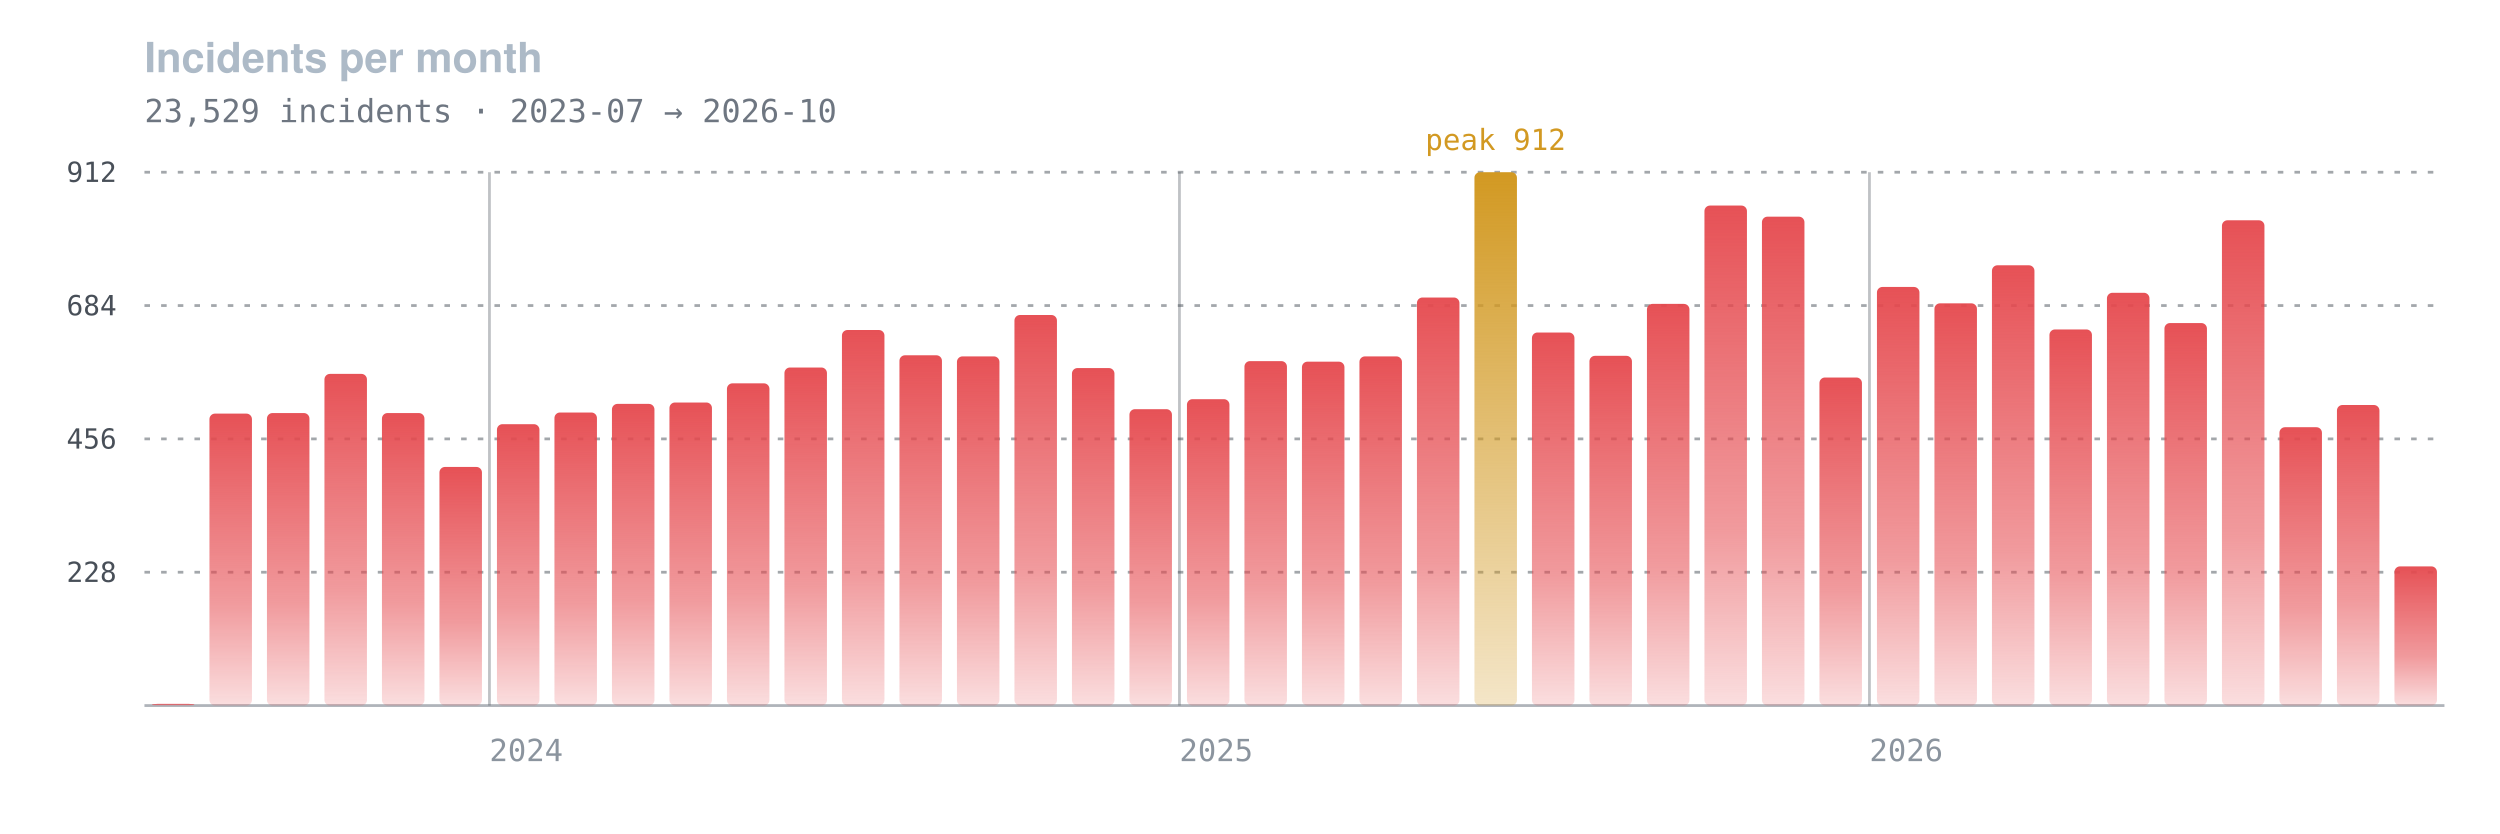
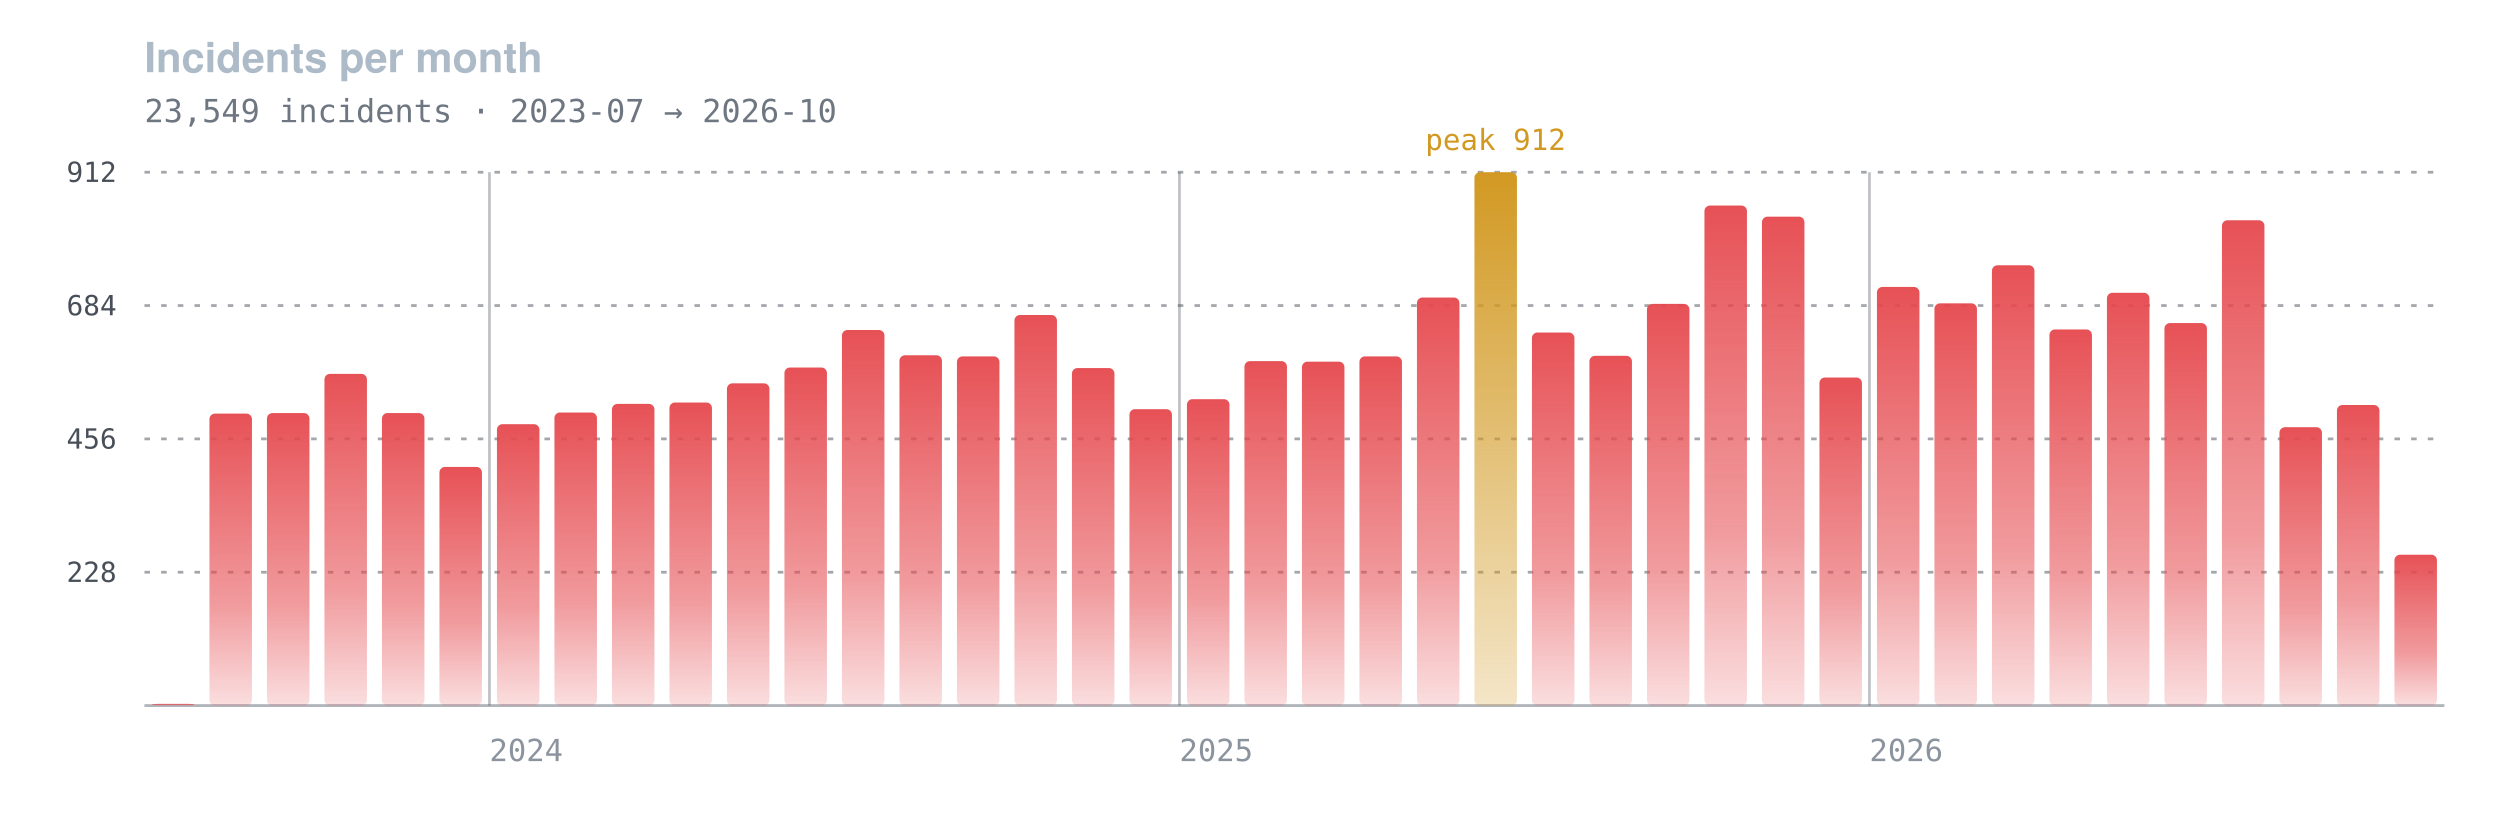
<svg xmlns="http://www.w3.org/2000/svg" viewBox="0 0 900 300" width="900" height="300" role="img">
  <defs>
    <linearGradient id="bg" x1="0" y1="0" x2="0" y2="1">
      <stop offset="0%" stop-color="#e5484d" stop-opacity="0.95" />
      <stop offset="65%" stop-color="#e5484d" stop-opacity="0.55" />
      <stop offset="100%" stop-color="#e5484d" stop-opacity="0.18" />
    </linearGradient>
    <linearGradient id="pk" x1="0" y1="0" x2="0" y2="1">
      <stop offset="0%" stop-color="#d29922" stop-opacity="1" />
      <stop offset="100%" stop-color="#d29922" stop-opacity="0.25" />
    </linearGradient>
  </defs>
  <text x="52" y="26" fill="#adbac7" font-size="15" font-family="-apple-system,BlinkMacSystemFont,Segoe UI,Helvetica,Arial,sans-serif" font-weight="600">Incidents per month</text>
-   <text x="52" y="44" fill="#6e7681" font-size="11.5" font-family="ui-monospace,SFMono-Regular,Menlo,Consolas,monospace">23,529 incidents · 2023-07 → 2026-10</text>
+   <text x="52" y="44" fill="#6e7681" font-size="11.5" font-family="ui-monospace,SFMono-Regular,Menlo,Consolas,monospace">23,549 incidents · 2023-07 → 2026-10</text>
  <line x1="52" y1="206.0" x2="880" y2="206.0" stroke="#484f58" stroke-width="1" stroke-dasharray="2 4" opacity="0.5" />
  <text x="42" y="209.5" fill="#484f58" font-size="10" font-family="ui-monospace,SFMono-Regular,Menlo,Consolas,monospace" text-anchor="end">228</text>
  <line x1="52" y1="158.0" x2="880" y2="158.0" stroke="#484f58" stroke-width="1" stroke-dasharray="2 4" opacity="0.5" />
  <text x="42" y="161.5" fill="#484f58" font-size="10" font-family="ui-monospace,SFMono-Regular,Menlo,Consolas,monospace" text-anchor="end">456</text>
  <line x1="52" y1="110.0" x2="880" y2="110.0" stroke="#484f58" stroke-width="1" stroke-dasharray="2 4" opacity="0.5" />
  <text x="42" y="113.5" fill="#484f58" font-size="10" font-family="ui-monospace,SFMono-Regular,Menlo,Consolas,monospace" text-anchor="end">684</text>
  <line x1="52" y1="62.0" x2="880" y2="62.0" stroke="#484f58" stroke-width="1" stroke-dasharray="2 4" opacity="0.5" />
  <text x="42" y="65.5" fill="#484f58" font-size="10" font-family="ui-monospace,SFMono-Regular,Menlo,Consolas,monospace" text-anchor="end">912</text>
  <line x1="52" y1="254" x2="880" y2="254" stroke="#6e7681" stroke-width="1" opacity="0.55" />
  <rect x="54.7" y="253.4" width="15.3" height="0.6" rx="2" fill="url(#bg)" />
  <rect x="75.4" y="148.9" width="15.3" height="105.1" rx="2" fill="url(#bg)" />
  <rect x="96.1" y="148.7" width="15.3" height="105.3" rx="2" fill="url(#bg)" />
  <rect x="116.8" y="134.6" width="15.3" height="119.4" rx="2" fill="url(#bg)" />
  <rect x="137.5" y="148.7" width="15.3" height="105.3" rx="2" fill="url(#bg)" />
  <rect x="158.2" y="168.1" width="15.3" height="85.9" rx="2" fill="url(#bg)" />
  <rect x="178.9" y="152.7" width="15.3" height="101.3" rx="2" fill="url(#bg)" />
  <line x1="176.2" y1="62" x2="176.2" y2="254" stroke="#484f58" stroke-width="1" opacity="0.35" />
  <text x="176.2" y="274" fill="#8b949e" font-size="11" font-family="ui-monospace,SFMono-Regular,Menlo,Consolas,monospace">2024</text>
  <rect x="199.6" y="148.5" width="15.3" height="105.5" rx="2" fill="url(#bg)" />
  <rect x="220.3" y="145.4" width="15.3" height="108.6" rx="2" fill="url(#bg)" />
  <rect x="241.0" y="144.9" width="15.3" height="109.1" rx="2" fill="url(#bg)" />
  <rect x="261.7" y="138.0" width="15.3" height="116.0" rx="2" fill="url(#bg)" />
  <rect x="282.4" y="132.3" width="15.3" height="121.7" rx="2" fill="url(#bg)" />
  <rect x="303.1" y="118.8" width="15.3" height="135.2" rx="2" fill="url(#bg)" />
  <rect x="323.8" y="127.9" width="15.3" height="126.1" rx="2" fill="url(#bg)" />
  <rect x="344.5" y="128.3" width="15.3" height="125.7" rx="2" fill="url(#bg)" />
  <rect x="365.2" y="113.4" width="15.3" height="140.6" rx="2" fill="url(#bg)" />
  <rect x="385.9" y="132.5" width="15.3" height="121.5" rx="2" fill="url(#bg)" />
  <rect x="406.6" y="147.3" width="15.3" height="106.7" rx="2" fill="url(#bg)" />
  <rect x="427.3" y="143.7" width="15.3" height="110.3" rx="2" fill="url(#bg)" />
  <line x1="424.6" y1="62" x2="424.6" y2="254" stroke="#484f58" stroke-width="1" opacity="0.35" />
  <text x="424.6" y="274" fill="#8b949e" font-size="11" font-family="ui-monospace,SFMono-Regular,Menlo,Consolas,monospace">2025</text>
  <rect x="448.0" y="130.0" width="15.3" height="124.0" rx="2" fill="url(#bg)" />
  <rect x="468.7" y="130.2" width="15.3" height="123.8" rx="2" fill="url(#bg)" />
  <rect x="489.4" y="128.3" width="15.3" height="125.7" rx="2" fill="url(#bg)" />
  <rect x="510.1" y="107.1" width="15.3" height="146.9" rx="2" fill="url(#bg)" />
  <rect x="530.8" y="62.0" width="15.3" height="192.0" rx="2" fill="url(#pk)" />
  <rect x="551.5" y="119.7" width="15.3" height="134.3" rx="2" fill="url(#bg)" />
  <rect x="572.2" y="128.1" width="15.3" height="125.9" rx="2" fill="url(#bg)" />
  <rect x="592.9" y="109.4" width="15.3" height="144.6" rx="2" fill="url(#bg)" />
  <rect x="613.6" y="74.0" width="15.3" height="180.0" rx="2" fill="url(#bg)" />
  <rect x="634.3" y="78.0" width="15.3" height="176.0" rx="2" fill="url(#bg)" />
  <rect x="655.0" y="135.9" width="15.3" height="118.1" rx="2" fill="url(#bg)" />
  <rect x="675.7" y="103.3" width="15.3" height="150.7" rx="2" fill="url(#bg)" />
  <line x1="673.0" y1="62" x2="673.0" y2="254" stroke="#484f58" stroke-width="1" opacity="0.35" />
  <text x="673.0" y="274" fill="#8b949e" font-size="11" font-family="ui-monospace,SFMono-Regular,Menlo,Consolas,monospace">2026</text>
  <rect x="696.4" y="109.2" width="15.3" height="144.8" rx="2" fill="url(#bg)" />
  <rect x="717.1" y="95.5" width="15.3" height="158.5" rx="2" fill="url(#bg)" />
  <rect x="737.8" y="118.6" width="15.3" height="135.4" rx="2" fill="url(#bg)" />
  <rect x="758.5" y="105.4" width="15.3" height="148.6" rx="2" fill="url(#bg)" />
  <rect x="779.2" y="116.3" width="15.3" height="137.7" rx="2" fill="url(#bg)" />
  <rect x="799.9" y="79.3" width="15.3" height="174.7" rx="2" fill="url(#bg)" />
  <rect x="820.6" y="153.8" width="15.3" height="100.2" rx="2" fill="url(#bg)" />
  <rect x="841.3" y="145.8" width="15.3" height="108.2" rx="2" fill="url(#bg)" />
-   <rect x="862.0" y="203.9" width="15.3" height="50.1" rx="2" fill="url(#bg)" />
+   <rect x="862.0" y="199.7" width="15.3" height="54.3" rx="2" fill="url(#bg)" />
  <text x="538.4" y="54.0" fill="#d29922" font-size="10.5" font-family="ui-monospace,SFMono-Regular,Menlo,Consolas,monospace" text-anchor="middle">peak 912</text>
</svg>
